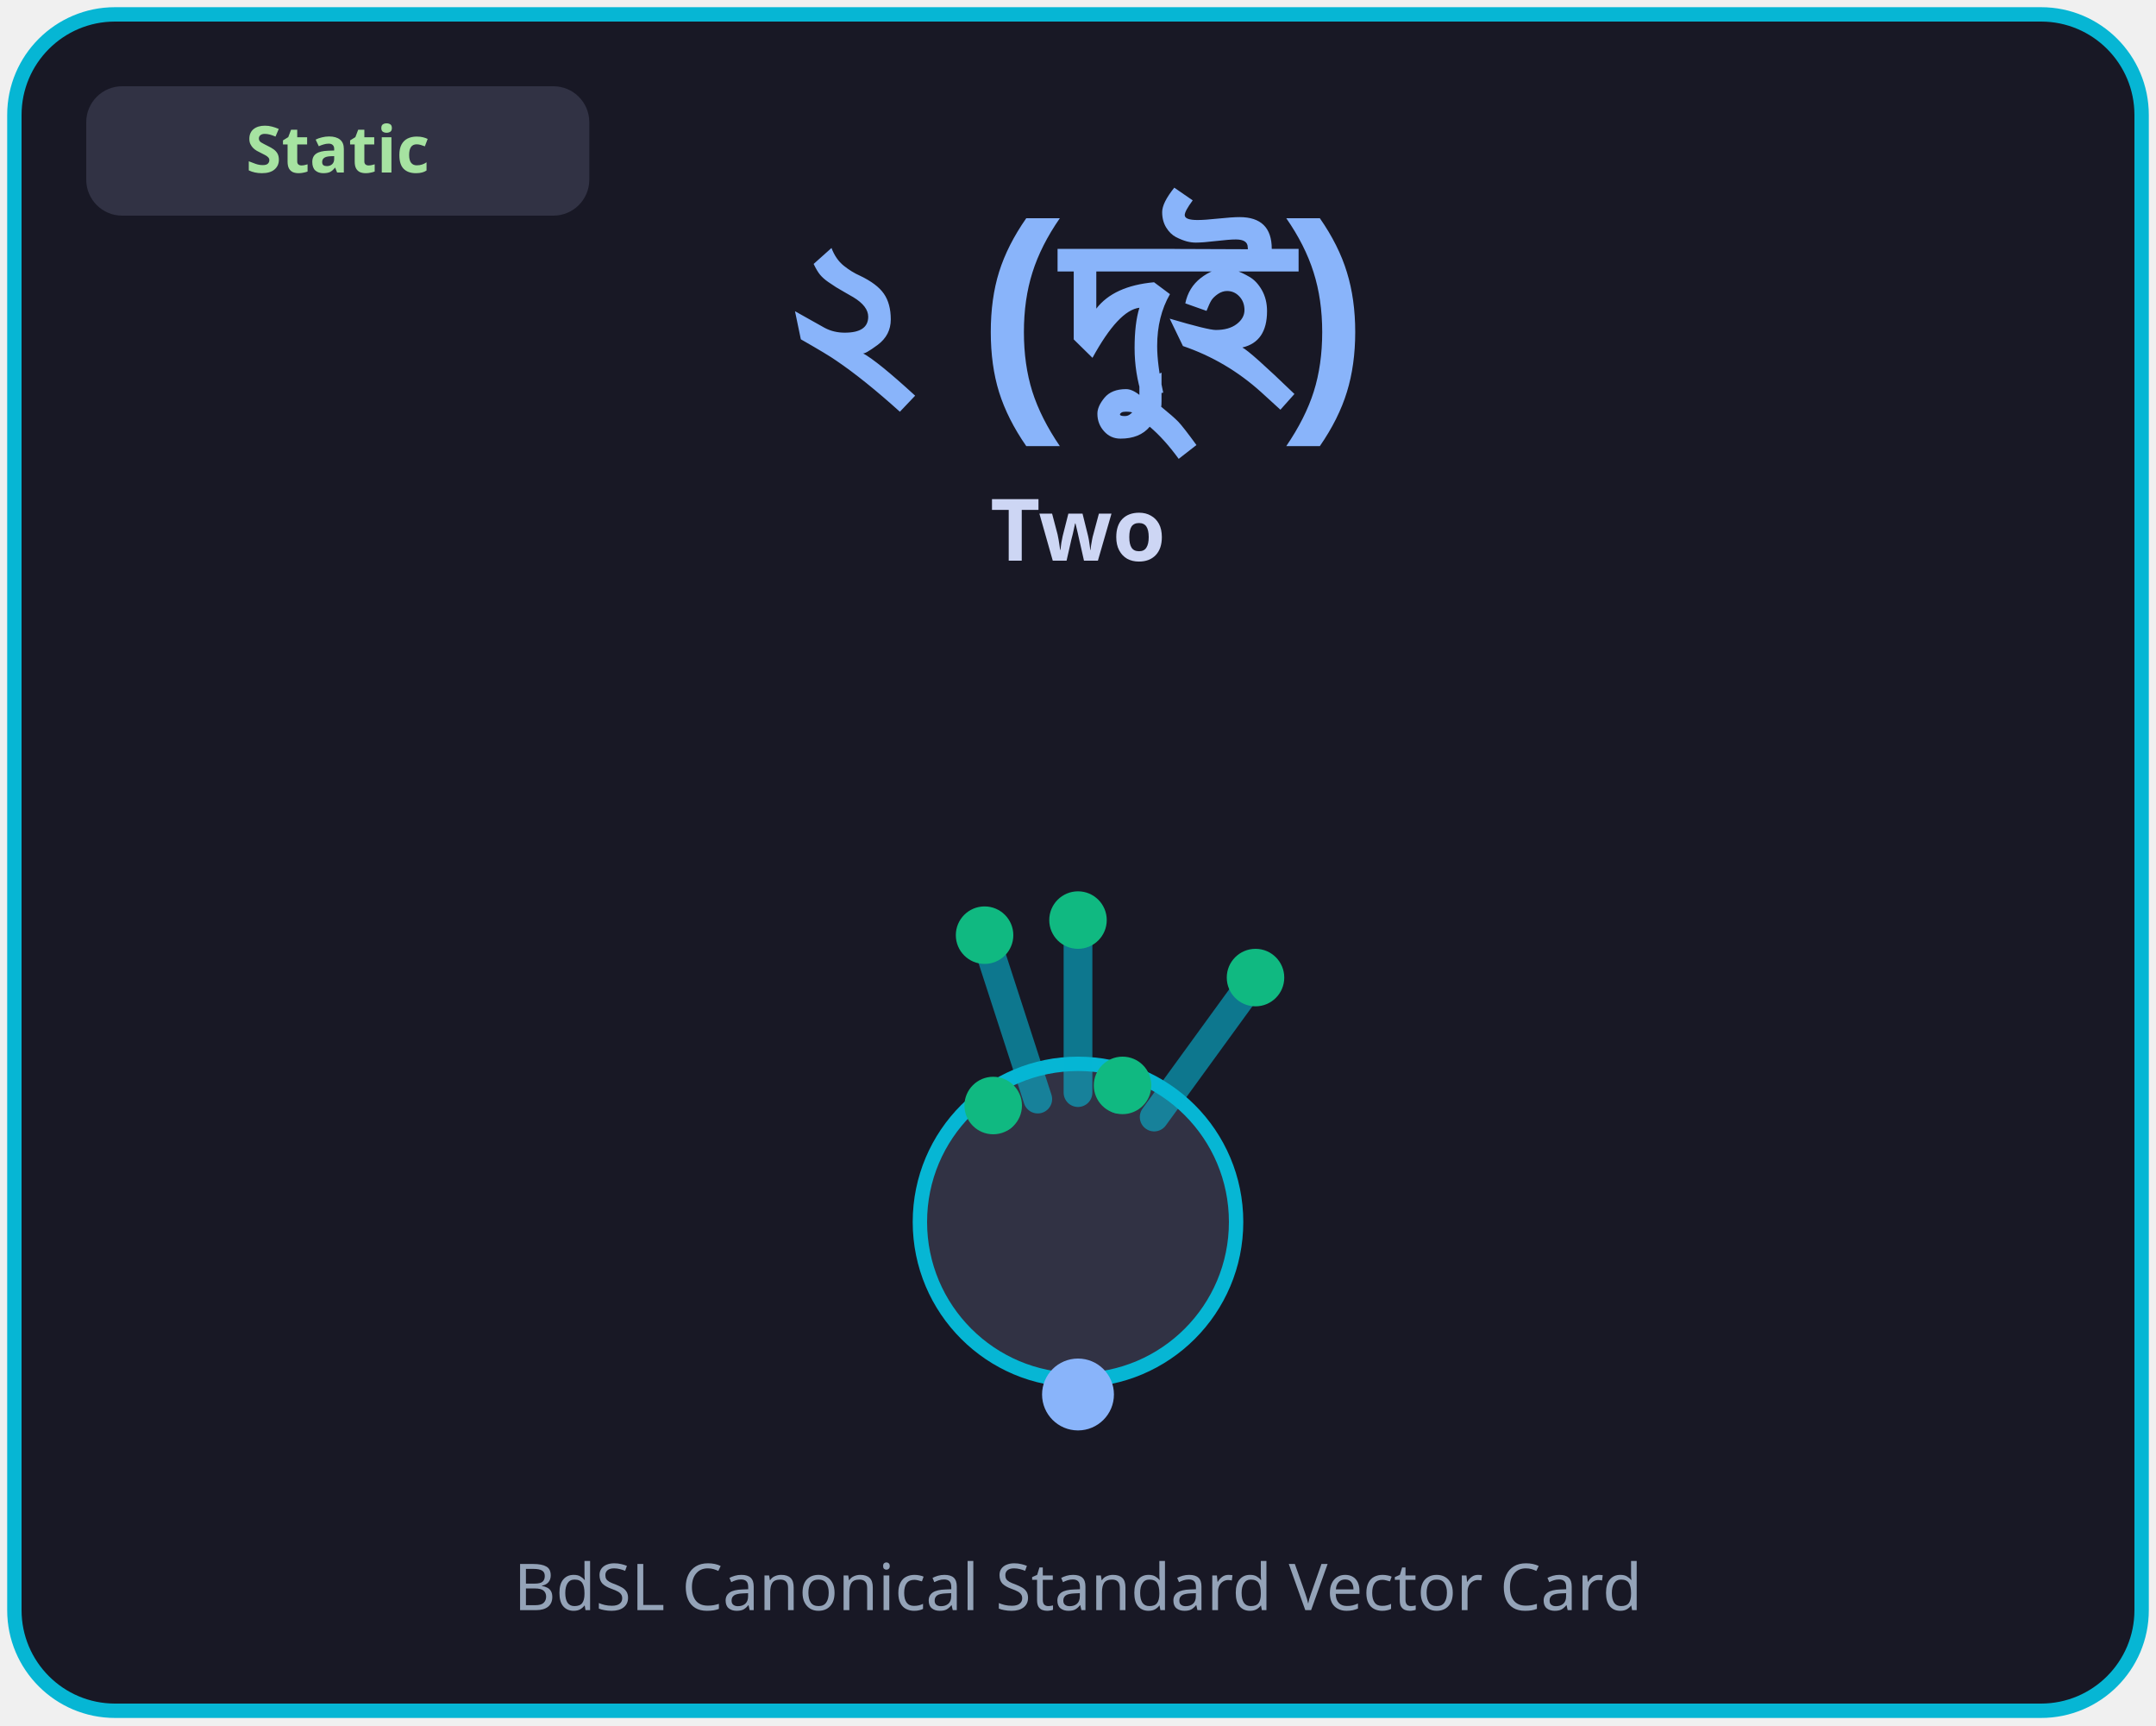
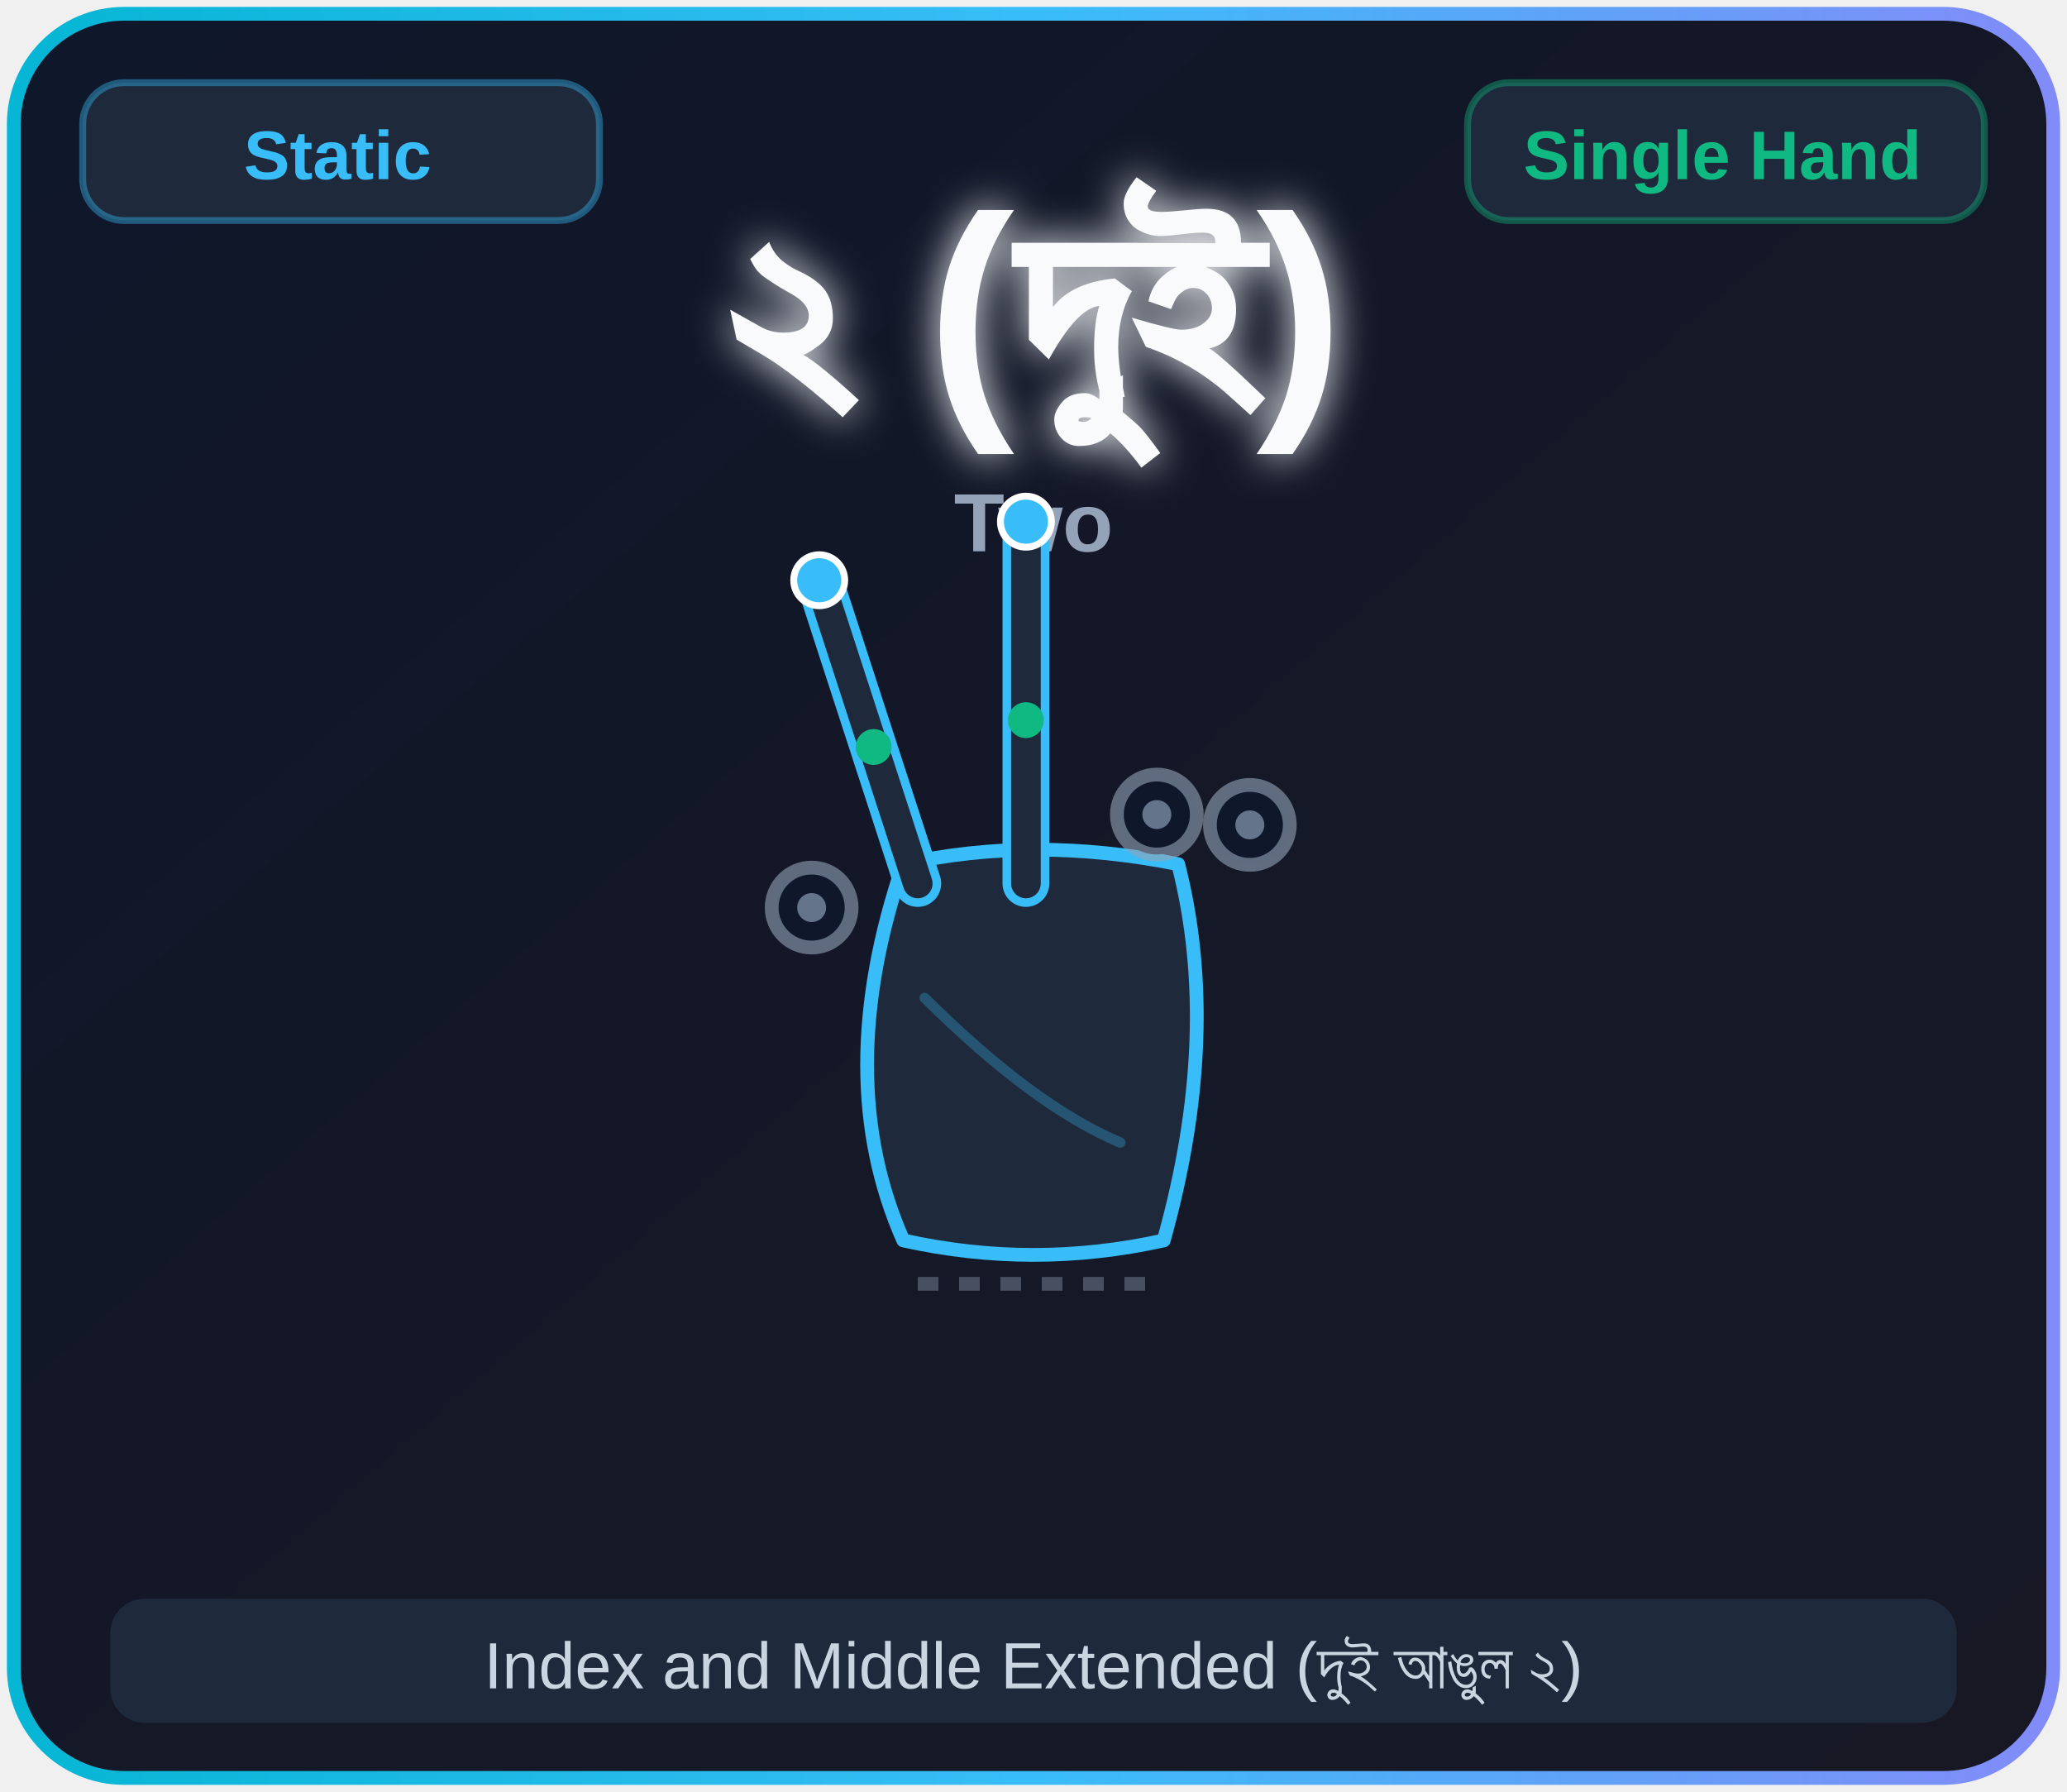
- <svg xmlns="http://www.w3.org/2000/svg" viewBox="0 0 300 240" width="300" height="240">
-   <rect width="296" height="236" x="2" y="2" rx="14" fill="#181825" stroke="#06B6D4" stroke-width="2" />
-   <rect x="12" y="12" width="70" height="18" rx="5" fill="#313244" />
-   <text x="47" y="24" fill="#A6E3A1" font-family="Segoe UI, sans-serif" font-size="9" font-weight="bold" text-anchor="middle">Static</text>
-   <text x="150" y="55" fill="#89B4FA" font-family="SolaimanLipi, Arial, sans-serif" font-size="34" font-weight="bold" text-anchor="middle">২ (দুই)</text>
-   <text x="150" y="78" fill="#CDD6F4" font-family="Segoe UI, sans-serif" font-size="12" font-weight="bold" text-anchor="middle">Two</text>
-   <g transform="translate(0, 10)">
-     <circle cx="150" cy="160" r="22" fill="#313244" stroke="#06B6D4" stroke-width="2" />
-     <circle cx="150" cy="184" r="5" fill="#89B4FA" />
-     <line x1="139.4" y1="145.4" x2="138.2" y2="143.8" stroke="rgba(6, 182, 212, 0.6)" stroke-width="4" stroke-linecap="round" />
-     <circle cx="138.2" cy="143.8" r="4" fill="#10B981" />
-     <line x1="144.4" y1="142.9" x2="137.0" y2="120.1" stroke="rgba(6, 182, 212, 0.6)" stroke-width="4" stroke-linecap="round" />
-     <circle cx="137.0" cy="120.1" r="4" fill="#10B981" />
-     <line x1="150.0" y1="142.0" x2="150.0" y2="118.0" stroke="rgba(6, 182, 212, 0.6)" stroke-width="4" stroke-linecap="round" />
-     <circle cx="150.0" cy="118.0" r="4" fill="#10B981" />
-     <line x1="155.6" y1="142.9" x2="156.2" y2="141.0" stroke="rgba(6, 182, 212, 0.6)" stroke-width="4" stroke-linecap="round" />
-     <circle cx="156.2" cy="141.0" r="4" fill="#10B981" />
-     <line x1="160.6" y1="145.4" x2="174.7" y2="126.0" stroke="rgba(6, 182, 212, 0.6)" stroke-width="4" stroke-linecap="round" />
-     <circle cx="174.7" cy="126.0" r="4" fill="#10B981" />
+ <svg xmlns="http://www.w3.org/2000/svg" viewBox="0 0 300 260" width="300" height="260">
+   <defs>
+     <linearGradient id="cardBg" x1="0%" y1="0%" x2="100%" y2="100%">
+       <stop offset="0%" stop-color="#0F172A" />
+       <stop offset="100%" stop-color="#181825" />
+     </linearGradient>
+     <linearGradient id="borderGlow" x1="0%" y1="0%" x2="100%" y2="0%">
+       <stop offset="0%" stop-color="#06B6D4" />
+       <stop offset="50%" stop-color="#38BDF8" />
+       <stop offset="100%" stop-color="#818CF8" />
+     </linearGradient>
+     <filter id="glow" x="-20%" y="-20%" width="140%" height="140%">
+       <feGaussianBlur stdDeviation="3" result="blur" />
+       <feComposite in="SourceGraphic" in2="blur" operator="over" />
+     </filter>
+   </defs>
+   <rect width="296" height="256" x="2" y="2" rx="16" fill="url(#cardBg)" stroke="url(#borderGlow)" stroke-width="2" />
+   <rect x="12" y="12" width="75" height="20" rx="6" fill="#1E293B" stroke="rgba(56, 189, 248, 0.4)" stroke-width="1" />
+   <text x="49" y="26" fill="#38BDF8" font-family="'Segoe UI', Arial, sans-serif" font-size="10" font-weight="bold" text-anchor="middle">Static</text>
+   <rect x="213" y="12" width="75" height="20" rx="6" fill="#1E293B" stroke="rgba(16, 185, 129, 0.4)" stroke-width="1" />
+   <text x="250" y="26" fill="#10B981" font-family="'Segoe UI', Arial, sans-serif" font-size="10" font-weight="bold" text-anchor="middle">Single Hand</text>
+   <text x="150" y="58" fill="#F8FAFC" font-family="'SolaimanLipi', 'Segoe UI', Arial, sans-serif" font-size="38" font-weight="900" text-anchor="middle" filter="url(#glow)">২ (দুই)</text>
+   <text x="150" y="80" fill="#94A3B8" font-family="'Segoe UI', Arial, sans-serif" font-size="12" font-weight="600" text-anchor="middle">Two</text>
+   <g id="hand_anatomy">
+     <path d="M 131.1,180.0 Q 150.0,184.2 168.9,180.0 Q 177.3,150.0 171.0,125.4 Q 150.0,121.2 131.1,125.4 Q 120.6,156.3 131.1,180.0 Z" fill="#1E293B" stroke="#38BDF8" stroke-width="2" stroke-linejoin="round" />
+     <path d="M 134.2,144.8 Q 150.0,160.5 162.6,165.8" fill="none" stroke="rgba(56, 189, 248, 0.3)" stroke-width="1.5" stroke-linecap="round" />
+     <line x1="133.2" y1="186.3" x2="166.8" y2="186.3" stroke="rgba(148, 163, 184, 0.4)" stroke-width="2" stroke-dasharray="3,3" />
+     <circle cx="117.8" cy="131.7" r="5.8" fill="#0F172A" stroke="rgba(148, 163, 184, 0.6)" stroke-width="2" />
+     <circle cx="117.8" cy="131.7" r="2.1" fill="#64748B" />
+     <line x1="133.2" y1="128.2" x2="118.9" y2="84.2" stroke="#38BDF8" stroke-width="6.8" stroke-linecap="round" />
+     <line x1="133.2" y1="128.2" x2="118.9" y2="84.2" stroke="#1E293B" stroke-width="4.3" stroke-linecap="round" />
+     <circle cx="126.8" cy="108.4" r="2.6" fill="#10B981" />
+     <circle cx="118.9" cy="84.2" r="3.7" fill="#38BDF8" stroke="#FFFFFF" stroke-width="1" />
+     <line x1="148.9" y1="128.2" x2="148.9" y2="75.7" stroke="#38BDF8" stroke-width="6.8" stroke-linecap="round" />
+     <line x1="148.9" y1="128.2" x2="148.9" y2="75.7" stroke="#1E293B" stroke-width="4.3" stroke-linecap="round" />
+     <circle cx="148.9" cy="104.5" r="2.6" fill="#10B981" />
+     <circle cx="148.9" cy="75.7" r="3.7" fill="#38BDF8" stroke="#FFFFFF" stroke-width="1" />
+     <circle cx="167.9" cy="118.2" r="5.8" fill="#0F172A" stroke="rgba(148, 163, 184, 0.6)" stroke-width="2" />
+     <circle cx="167.9" cy="118.2" r="2.1" fill="#64748B" />
+     <circle cx="181.4" cy="119.7" r="5.8" fill="#0F172A" stroke="rgba(148, 163, 184, 0.6)" stroke-width="2" />
+     <circle cx="181.4" cy="119.7" r="2.1" fill="#64748B" />
  </g>
-   <text x="150" y="224" fill="#94A3B8" font-family="Segoe UI, sans-serif" font-size="9" text-anchor="middle">BdSL Canonical Standard Vector Card</text>
+   <rect x="16" y="232" width="268" height="18" rx="5" fill="#1E293B" />
+   <text x="150" y="245" fill="#CBD5E1" font-family="'Segoe UI', Arial, sans-serif" font-size="9.5" font-weight="500" text-anchor="middle">Index and Middle Extended (দুই আঙুল ২)</text>
</svg>
